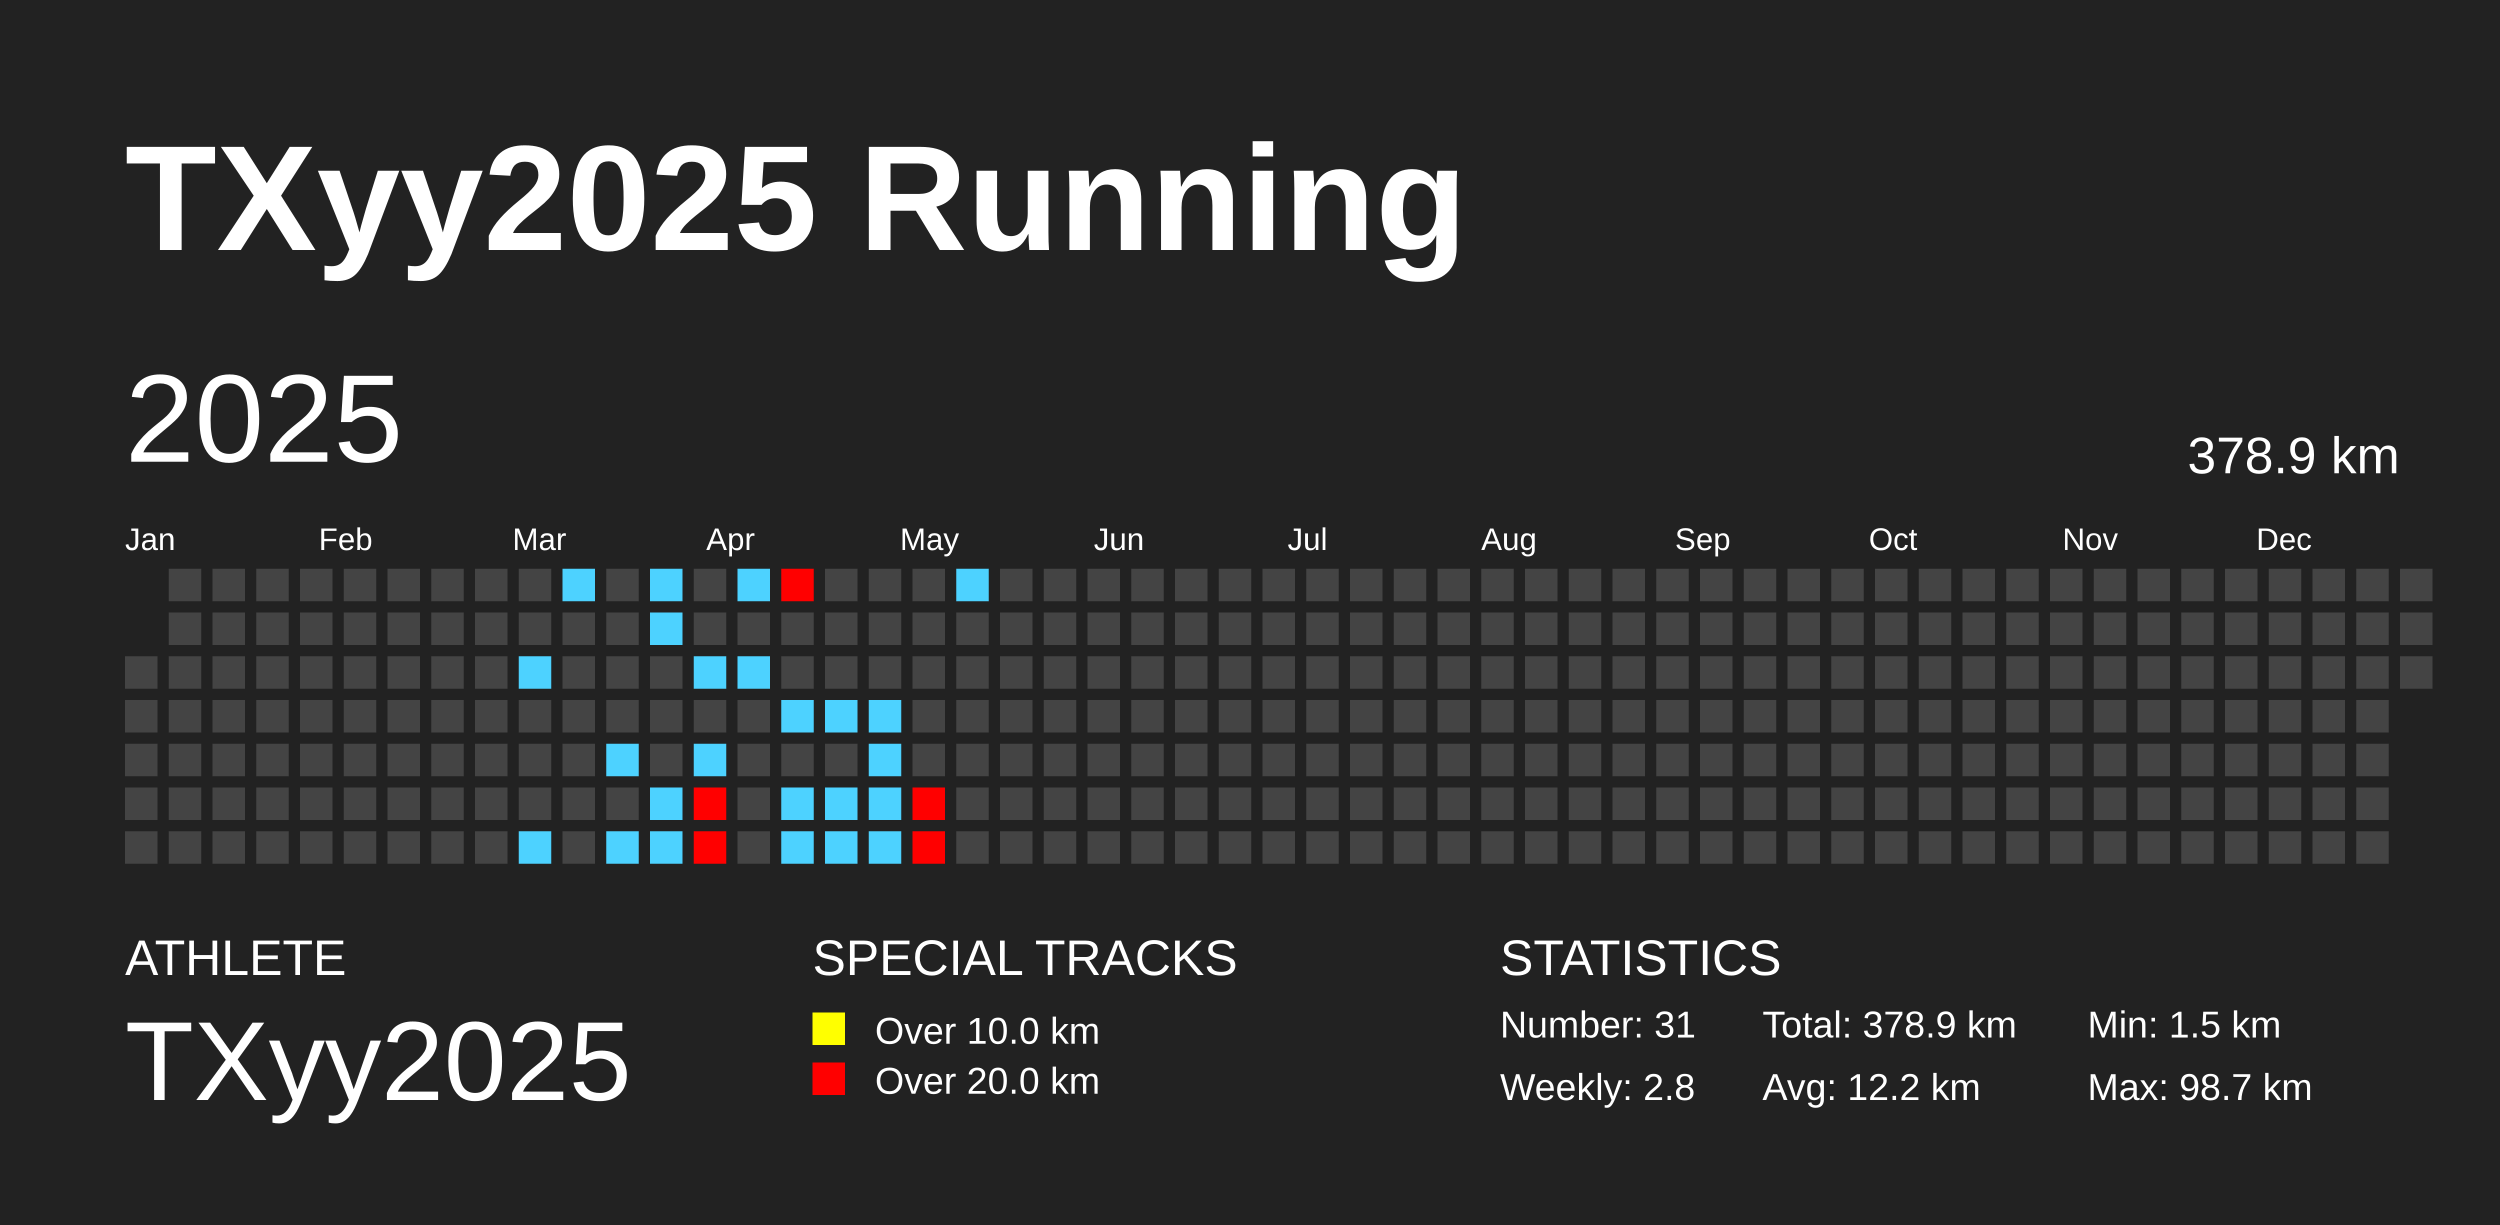
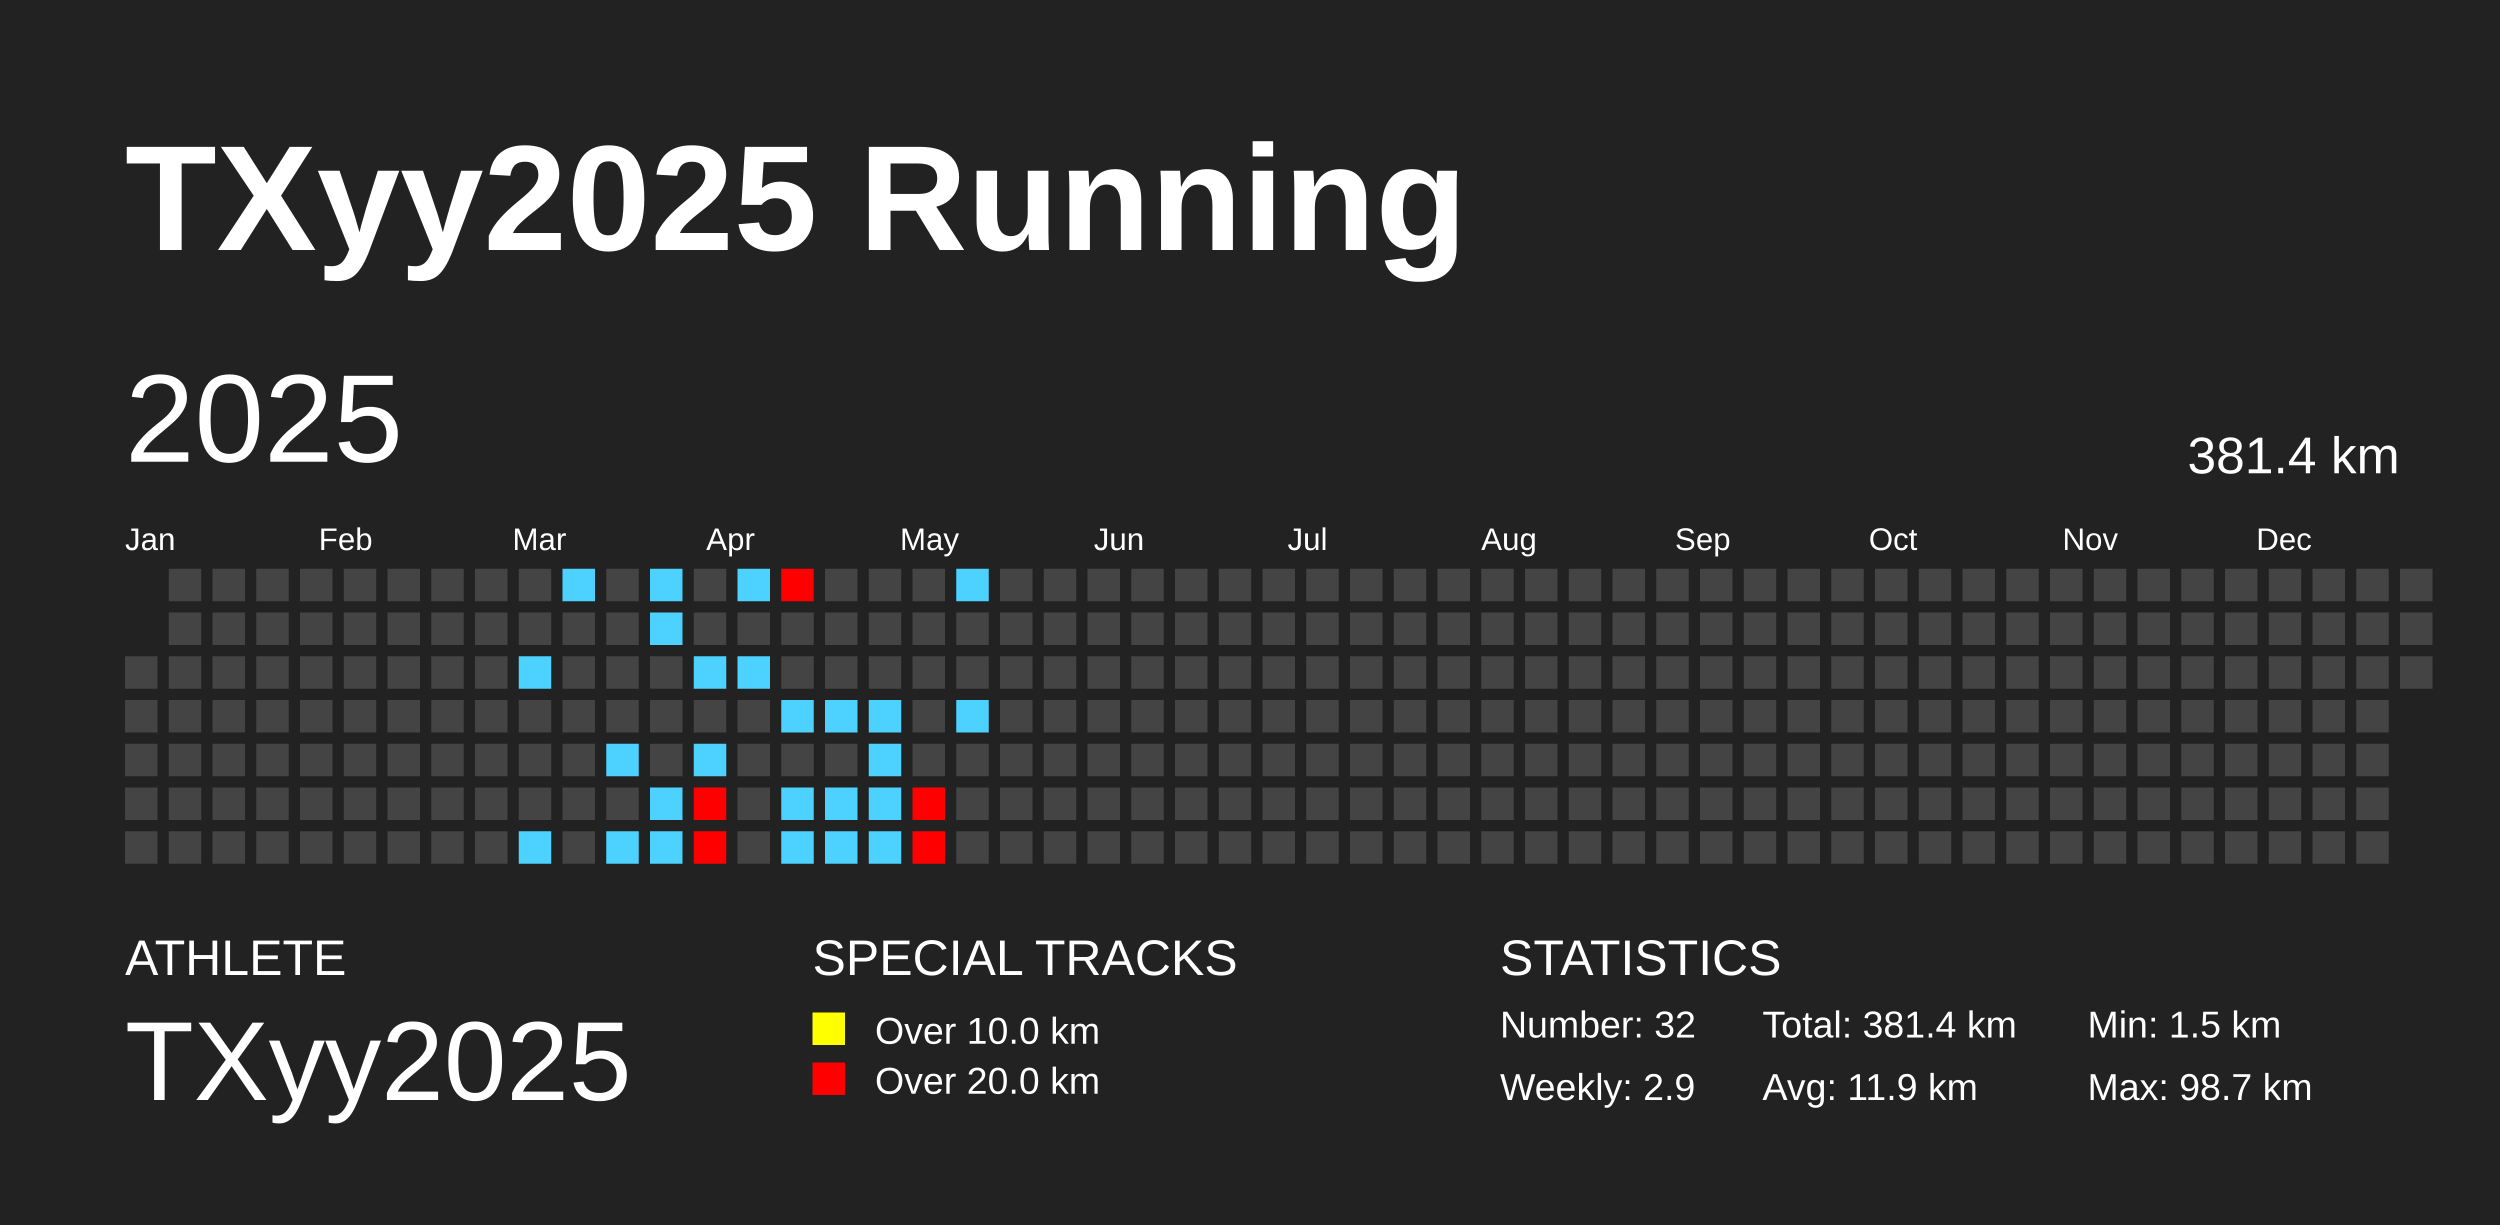
<svg xmlns="http://www.w3.org/2000/svg" baseProfile="full" height="98mm" version="1.1" viewBox="0,0,200,98" width="200mm">
  <defs />
  <rect fill="#222222" height="98" width="200" x="0" y="0" />
  <text fill="#FFFFFF" style="font-size:12px; font-family:Arial; font-weight:bold;" x="10" y="20">TXyy2025 Running</text>
  <text fill="#FFFFFF" style="font-size:4px; font-family:Arial" x="10" y="78">ATHLETE</text>
  <text fill="#FFFFFF" style="font-size:9px; font-family:Arial" x="10" y="88">TXyy2025</text>
  <text fill="#FFFFFF" style="font-size:4px; font-family:Arial" x="65" y="78">SPECIAL TRACKS</text>
  <rect fill="yellow" height="2.6" width="2.6" x="65" y="81" />
  <text fill="#FFFFFF" style="font-size:3px; font-family:Arial" x="70" y="83.5">Over 10.0 km</text>
  <rect fill="red" height="2.6" width="2.6" x="65" y="85" />
  <text fill="#FFFFFF" style="font-size:3px; font-family:Arial" x="70" y="87.5">Over 20.0 km</text>
  <text fill="#FFFFFF" style="font-size:4px; font-family:Arial" x="120" y="78">STATISTICS</text>
-   <text fill="#FFFFFF" style="font-size:3px; font-family:Arial" x="120" y="83">Number: 31</text>
-   <text fill="#FFFFFF" style="font-size:3px; font-family:Arial" x="120" y="88">Weekly: 2.8</text>
-   <text fill="#FFFFFF" style="font-size:3px; font-family:Arial" x="141" y="83">Total: 378.9 km</text>
-   <text fill="#FFFFFF" style="font-size:3px; font-family:Arial" x="141" y="88">Avg: 12.2 km</text>
+   <text fill="#FFFFFF" style="font-size:3px; font-family:Arial" x="120" y="83">Number: 32</text>
+   <text fill="#FFFFFF" style="font-size:3px; font-family:Arial" x="120" y="88">Weekly: 2.9</text>
+   <text fill="#FFFFFF" style="font-size:3px; font-family:Arial" x="141" y="83">Total: 381.4 km</text>
+   <text fill="#FFFFFF" style="font-size:3px; font-family:Arial" x="141" y="88">Avg: 11.9 km</text>
  <text fill="#FFFFFF" style="font-size:3px; font-family:Arial" x="167" y="83">Min: 1.5 km</text>
  <text fill="#FFFFFF" style="font-size:3px; font-family:Arial" x="167" y="88">Max: 98.7 km</text>
  <text dominant-baseline="hanging" fill="#FFFFFF" style="font-size:10.0px; font-family:Arial;" x="10" y="30">2025</text>
-   <text dominant-baseline="hanging" fill="#FFFFFF" style="font-size:4.125px; font-family:Arial;" x="175" y="35">378.9 km</text>
+   <text dominant-baseline="hanging" fill="#FFFFFF" style="font-size:4.125px; font-family:Arial;" x="175" y="35">381.4 km</text>
  <text fill="#FFFFFF" style="font-size:2.5px; font-family:Arial" x="10.0" y="44">Jan</text>
  <text fill="#FFFFFF" style="font-size:2.5px; font-family:Arial" x="25.5" y="44">Feb</text>
  <text fill="#FFFFFF" style="font-size:2.5px; font-family:Arial" x="41.0" y="44">Mar</text>
  <text fill="#FFFFFF" style="font-size:2.5px; font-family:Arial" x="56.5" y="44">Apr</text>
  <text fill="#FFFFFF" style="font-size:2.5px; font-family:Arial" x="72.0" y="44">May</text>
  <text fill="#FFFFFF" style="font-size:2.5px; font-family:Arial" x="87.5" y="44">Jun</text>
  <text fill="#FFFFFF" style="font-size:2.5px; font-family:Arial" x="103.0" y="44">Jul</text>
  <text fill="#FFFFFF" style="font-size:2.5px; font-family:Arial" x="118.5" y="44">Aug</text>
  <text fill="#FFFFFF" style="font-size:2.5px; font-family:Arial" x="134.0" y="44">Sep</text>
  <text fill="#FFFFFF" style="font-size:2.5px; font-family:Arial" x="149.5" y="44">Oct</text>
  <text fill="#FFFFFF" style="font-size:2.5px; font-family:Arial" x="165.0" y="44">Nov</text>
  <text fill="#FFFFFF" style="font-size:2.5px; font-family:Arial" x="180.5" y="44">Dec</text>
  <rect fill="#444444" height="2.6" width="2.6" x="10.0" y="52.5" />
  <rect fill="#444444" height="2.6" width="2.6" x="10.0" y="56.0" />
  <rect fill="#444444" height="2.6" width="2.6" x="10.0" y="59.5" />
  <rect fill="#444444" height="2.6" width="2.6" x="10.0" y="63.0" />
  <rect fill="#444444" height="2.6" width="2.6" x="10.0" y="66.5" />
  <rect fill="#444444" height="2.6" width="2.6" x="13.5" y="45.5" />
  <rect fill="#444444" height="2.6" width="2.6" x="13.5" y="49.0" />
  <rect fill="#444444" height="2.6" width="2.6" x="13.5" y="52.5" />
  <rect fill="#444444" height="2.6" width="2.6" x="13.5" y="56.0" />
  <rect fill="#444444" height="2.6" width="2.6" x="13.5" y="59.5" />
  <rect fill="#444444" height="2.6" width="2.6" x="13.5" y="63.0" />
  <rect fill="#444444" height="2.6" width="2.6" x="13.5" y="66.5" />
  <rect fill="#444444" height="2.6" width="2.6" x="17.0" y="45.5" />
  <rect fill="#444444" height="2.6" width="2.6" x="17.0" y="49.0" />
  <rect fill="#444444" height="2.6" width="2.6" x="17.0" y="52.5" />
  <rect fill="#444444" height="2.6" width="2.6" x="17.0" y="56.0" />
  <rect fill="#444444" height="2.6" width="2.6" x="17.0" y="59.5" />
  <rect fill="#444444" height="2.6" width="2.6" x="17.0" y="63.0" />
  <rect fill="#444444" height="2.6" width="2.6" x="17.0" y="66.5" />
  <rect fill="#444444" height="2.6" width="2.6" x="20.5" y="45.5" />
  <rect fill="#444444" height="2.6" width="2.6" x="20.5" y="49.0" />
  <rect fill="#444444" height="2.6" width="2.6" x="20.5" y="52.5" />
  <rect fill="#444444" height="2.6" width="2.6" x="20.5" y="56.0" />
  <rect fill="#444444" height="2.6" width="2.6" x="20.5" y="59.5" />
  <rect fill="#444444" height="2.6" width="2.6" x="20.5" y="63.0" />
  <rect fill="#444444" height="2.6" width="2.6" x="20.5" y="66.5" />
  <rect fill="#444444" height="2.6" width="2.6" x="24.0" y="45.5" />
  <rect fill="#444444" height="2.6" width="2.6" x="24.0" y="49.0" />
  <rect fill="#444444" height="2.6" width="2.6" x="24.0" y="52.5" />
  <rect fill="#444444" height="2.6" width="2.6" x="24.0" y="56.0" />
  <rect fill="#444444" height="2.6" width="2.6" x="24.0" y="59.5" />
  <rect fill="#444444" height="2.6" width="2.6" x="24.0" y="63.0" />
  <rect fill="#444444" height="2.6" width="2.6" x="24.0" y="66.5" />
  <rect fill="#444444" height="2.6" width="2.6" x="27.5" y="45.5" />
  <rect fill="#444444" height="2.6" width="2.6" x="27.5" y="49.0" />
  <rect fill="#444444" height="2.6" width="2.6" x="27.5" y="52.5" />
  <rect fill="#444444" height="2.6" width="2.6" x="27.5" y="56.0" />
  <rect fill="#444444" height="2.6" width="2.6" x="27.5" y="59.5" />
  <rect fill="#444444" height="2.6" width="2.6" x="27.5" y="63.0" />
  <rect fill="#444444" height="2.6" width="2.6" x="27.5" y="66.5" />
  <rect fill="#444444" height="2.6" width="2.6" x="31.0" y="45.5" />
  <rect fill="#444444" height="2.6" width="2.6" x="31.0" y="49.0" />
  <rect fill="#444444" height="2.6" width="2.6" x="31.0" y="52.5" />
  <rect fill="#444444" height="2.6" width="2.6" x="31.0" y="56.0" />
  <rect fill="#444444" height="2.6" width="2.6" x="31.0" y="59.5" />
  <rect fill="#444444" height="2.6" width="2.6" x="31.0" y="63.0" />
  <rect fill="#444444" height="2.6" width="2.6" x="31.0" y="66.5" />
  <rect fill="#444444" height="2.6" width="2.6" x="34.5" y="45.5" />
  <rect fill="#444444" height="2.6" width="2.6" x="34.5" y="49.0" />
  <rect fill="#444444" height="2.6" width="2.6" x="34.5" y="52.5" />
  <rect fill="#444444" height="2.6" width="2.6" x="34.5" y="56.0" />
  <rect fill="#444444" height="2.6" width="2.6" x="34.5" y="59.5" />
  <rect fill="#444444" height="2.6" width="2.6" x="34.5" y="63.0" />
  <rect fill="#444444" height="2.6" width="2.6" x="34.5" y="66.5" />
  <rect fill="#444444" height="2.6" width="2.6" x="38.0" y="45.5" />
  <rect fill="#444444" height="2.6" width="2.6" x="38.0" y="49.0" />
  <rect fill="#444444" height="2.6" width="2.6" x="38.0" y="52.5" />
  <rect fill="#444444" height="2.6" width="2.6" x="38.0" y="56.0" />
  <rect fill="#444444" height="2.6" width="2.6" x="38.0" y="59.5" />
  <rect fill="#444444" height="2.6" width="2.6" x="38.0" y="63.0" />
  <rect fill="#444444" height="2.6" width="2.6" x="38.0" y="66.5" />
  <rect fill="#444444" height="2.6" width="2.6" x="41.5" y="45.5" />
  <rect fill="#444444" height="2.6" width="2.6" x="41.5" y="49.0" />
  <rect fill="#4dd2ff" height="2.6" width="2.6" x="41.5" y="52.5" />
  <rect fill="#444444" height="2.6" width="2.6" x="41.5" y="56.0" />
  <rect fill="#444444" height="2.6" width="2.6" x="41.5" y="59.5" />
  <rect fill="#444444" height="2.6" width="2.6" x="41.5" y="63.0" />
  <rect fill="#4dd2ff" height="2.6" width="2.6" x="41.5" y="66.5" />
  <rect fill="#4dd2ff" height="2.6" width="2.6" x="45.0" y="45.5" />
  <rect fill="#444444" height="2.6" width="2.6" x="45.0" y="49.0" />
  <rect fill="#444444" height="2.6" width="2.6" x="45.0" y="52.5" />
  <rect fill="#444444" height="2.6" width="2.6" x="45.0" y="56.0" />
  <rect fill="#444444" height="2.6" width="2.6" x="45.0" y="59.5" />
  <rect fill="#444444" height="2.6" width="2.6" x="45.0" y="63.0" />
  <rect fill="#444444" height="2.6" width="2.6" x="45.0" y="66.5" />
  <rect fill="#444444" height="2.6" width="2.6" x="48.5" y="45.5" />
  <rect fill="#444444" height="2.6" width="2.6" x="48.5" y="49.0" />
  <rect fill="#444444" height="2.6" width="2.6" x="48.5" y="52.5" />
  <rect fill="#444444" height="2.6" width="2.6" x="48.5" y="56.0" />
  <rect fill="#4dd2ff" height="2.6" width="2.6" x="48.5" y="59.5" />
  <rect fill="#444444" height="2.6" width="2.6" x="48.5" y="63.0" />
  <rect fill="#4dd2ff" height="2.6" width="2.6" x="48.5" y="66.5" />
  <rect fill="#4dd2ff" height="2.6" width="2.6" x="52.0" y="45.5" />
  <rect fill="#4dd2ff" height="2.6" width="2.6" x="52.0" y="49.0" />
  <rect fill="#444444" height="2.6" width="2.6" x="52.0" y="52.5" />
  <rect fill="#444444" height="2.6" width="2.6" x="52.0" y="56.0" />
  <rect fill="#444444" height="2.6" width="2.6" x="52.0" y="59.5" />
  <rect fill="#4dd2ff" height="2.6" width="2.6" x="52.0" y="63.0" />
  <rect fill="#4dd2ff" height="2.6" width="2.6" x="52.0" y="66.5" />
  <rect fill="#444444" height="2.6" width="2.6" x="55.5" y="45.5" />
  <rect fill="#444444" height="2.6" width="2.6" x="55.5" y="49.0" />
  <rect fill="#4dd2ff" height="2.6" width="2.6" x="55.5" y="52.5" />
  <rect fill="#444444" height="2.6" width="2.6" x="55.5" y="56.0" />
  <rect fill="#4dd2ff" height="2.6" width="2.6" x="55.5" y="59.5" />
  <rect fill="red" height="2.6" width="2.6" x="55.5" y="63.0" />
  <rect fill="red" height="2.6" width="2.6" x="55.5" y="66.5" />
  <rect fill="#4dd2ff" height="2.6" width="2.6" x="59.0" y="45.5" />
  <rect fill="#444444" height="2.6" width="2.6" x="59.0" y="49.0" />
  <rect fill="#4dd2ff" height="2.6" width="2.6" x="59.0" y="52.5" />
  <rect fill="#444444" height="2.6" width="2.6" x="59.0" y="56.0" />
  <rect fill="#444444" height="2.6" width="2.6" x="59.0" y="59.5" />
  <rect fill="#444444" height="2.6" width="2.6" x="59.0" y="63.0" />
  <rect fill="#444444" height="2.6" width="2.6" x="59.0" y="66.5" />
  <rect fill="red" height="2.6" width="2.6" x="62.5" y="45.5" />
  <rect fill="#444444" height="2.6" width="2.6" x="62.5" y="49.0" />
  <rect fill="#444444" height="2.6" width="2.6" x="62.5" y="52.5" />
  <rect fill="#4dd2ff" height="2.6" width="2.6" x="62.5" y="56.0" />
  <rect fill="#444444" height="2.6" width="2.6" x="62.5" y="59.5" />
  <rect fill="#4dd2ff" height="2.6" width="2.6" x="62.5" y="63.0" />
  <rect fill="#4dd2ff" height="2.6" width="2.6" x="62.5" y="66.5" />
  <rect fill="#444444" height="2.6" width="2.6" x="66.0" y="45.5" />
  <rect fill="#444444" height="2.6" width="2.6" x="66.0" y="49.0" />
  <rect fill="#444444" height="2.6" width="2.6" x="66.0" y="52.5" />
  <rect fill="#4dd2ff" height="2.6" width="2.6" x="66.0" y="56.0" />
  <rect fill="#444444" height="2.6" width="2.6" x="66.0" y="59.5" />
  <rect fill="#4dd2ff" height="2.6" width="2.6" x="66.0" y="63.0" />
  <rect fill="#4dd2ff" height="2.6" width="2.6" x="66.0" y="66.5" />
  <rect fill="#444444" height="2.6" width="2.6" x="69.5" y="45.5" />
  <rect fill="#444444" height="2.6" width="2.6" x="69.5" y="49.0" />
  <rect fill="#444444" height="2.6" width="2.6" x="69.5" y="52.5" />
  <rect fill="#4dd2ff" height="2.6" width="2.6" x="69.5" y="56.0" />
  <rect fill="#4dd2ff" height="2.6" width="2.6" x="69.5" y="59.5" />
  <rect fill="#4dd2ff" height="2.6" width="2.6" x="69.5" y="63.0" />
  <rect fill="#4dd2ff" height="2.6" width="2.6" x="69.5" y="66.5" />
  <rect fill="#444444" height="2.6" width="2.6" x="73.0" y="45.5" />
  <rect fill="#444444" height="2.6" width="2.6" x="73.0" y="49.0" />
  <rect fill="#444444" height="2.6" width="2.6" x="73.0" y="52.5" />
  <rect fill="#444444" height="2.6" width="2.6" x="73.0" y="56.0" />
  <rect fill="#444444" height="2.6" width="2.6" x="73.0" y="59.5" />
  <rect fill="red" height="2.6" width="2.6" x="73.0" y="63.0" />
  <rect fill="red" height="2.6" width="2.6" x="73.0" y="66.5" />
  <rect fill="#4dd2ff" height="2.6" width="2.6" x="76.5" y="45.5" />
  <rect fill="#444444" height="2.6" width="2.6" x="76.5" y="49.0" />
  <rect fill="#444444" height="2.6" width="2.6" x="76.5" y="52.5" />
-   <rect fill="#444444" height="2.6" width="2.6" x="76.5" y="56.0" />
+   <rect fill="#4dd2ff" height="2.6" width="2.6" x="76.5" y="56.0" />
  <rect fill="#444444" height="2.6" width="2.6" x="76.5" y="59.5" />
  <rect fill="#444444" height="2.6" width="2.6" x="76.5" y="63.0" />
  <rect fill="#444444" height="2.6" width="2.6" x="76.5" y="66.5" />
  <rect fill="#444444" height="2.6" width="2.6" x="80.0" y="45.5" />
  <rect fill="#444444" height="2.6" width="2.6" x="80.0" y="49.0" />
  <rect fill="#444444" height="2.6" width="2.6" x="80.0" y="52.5" />
  <rect fill="#444444" height="2.6" width="2.6" x="80.0" y="56.0" />
  <rect fill="#444444" height="2.6" width="2.6" x="80.0" y="59.5" />
  <rect fill="#444444" height="2.6" width="2.6" x="80.0" y="63.0" />
  <rect fill="#444444" height="2.6" width="2.6" x="80.0" y="66.5" />
  <rect fill="#444444" height="2.6" width="2.6" x="83.5" y="45.5" />
  <rect fill="#444444" height="2.6" width="2.6" x="83.5" y="49.0" />
  <rect fill="#444444" height="2.6" width="2.6" x="83.5" y="52.5" />
  <rect fill="#444444" height="2.6" width="2.6" x="83.5" y="56.0" />
  <rect fill="#444444" height="2.6" width="2.6" x="83.5" y="59.5" />
  <rect fill="#444444" height="2.6" width="2.6" x="83.5" y="63.0" />
  <rect fill="#444444" height="2.6" width="2.6" x="83.5" y="66.5" />
  <rect fill="#444444" height="2.6" width="2.6" x="87.0" y="45.5" />
  <rect fill="#444444" height="2.6" width="2.6" x="87.0" y="49.0" />
  <rect fill="#444444" height="2.6" width="2.6" x="87.0" y="52.5" />
  <rect fill="#444444" height="2.6" width="2.6" x="87.0" y="56.0" />
  <rect fill="#444444" height="2.6" width="2.6" x="87.0" y="59.5" />
  <rect fill="#444444" height="2.6" width="2.6" x="87.0" y="63.0" />
  <rect fill="#444444" height="2.6" width="2.6" x="87.0" y="66.5" />
  <rect fill="#444444" height="2.6" width="2.6" x="90.5" y="45.5" />
  <rect fill="#444444" height="2.6" width="2.6" x="90.5" y="49.0" />
  <rect fill="#444444" height="2.6" width="2.6" x="90.5" y="52.5" />
  <rect fill="#444444" height="2.6" width="2.6" x="90.5" y="56.0" />
  <rect fill="#444444" height="2.6" width="2.6" x="90.5" y="59.5" />
  <rect fill="#444444" height="2.6" width="2.6" x="90.5" y="63.0" />
  <rect fill="#444444" height="2.6" width="2.6" x="90.5" y="66.5" />
  <rect fill="#444444" height="2.6" width="2.6" x="94.0" y="45.5" />
  <rect fill="#444444" height="2.6" width="2.6" x="94.0" y="49.0" />
  <rect fill="#444444" height="2.6" width="2.6" x="94.0" y="52.5" />
  <rect fill="#444444" height="2.6" width="2.6" x="94.0" y="56.0" />
  <rect fill="#444444" height="2.6" width="2.6" x="94.0" y="59.5" />
  <rect fill="#444444" height="2.6" width="2.6" x="94.0" y="63.0" />
  <rect fill="#444444" height="2.6" width="2.6" x="94.0" y="66.5" />
  <rect fill="#444444" height="2.6" width="2.6" x="97.5" y="45.5" />
  <rect fill="#444444" height="2.6" width="2.6" x="97.5" y="49.0" />
  <rect fill="#444444" height="2.6" width="2.6" x="97.5" y="52.5" />
  <rect fill="#444444" height="2.6" width="2.6" x="97.5" y="56.0" />
  <rect fill="#444444" height="2.6" width="2.6" x="97.5" y="59.5" />
  <rect fill="#444444" height="2.6" width="2.6" x="97.5" y="63.0" />
  <rect fill="#444444" height="2.6" width="2.6" x="97.5" y="66.5" />
  <rect fill="#444444" height="2.6" width="2.6" x="101.0" y="45.5" />
  <rect fill="#444444" height="2.6" width="2.6" x="101.0" y="49.0" />
  <rect fill="#444444" height="2.6" width="2.6" x="101.0" y="52.5" />
  <rect fill="#444444" height="2.6" width="2.6" x="101.0" y="56.0" />
  <rect fill="#444444" height="2.6" width="2.6" x="101.0" y="59.5" />
  <rect fill="#444444" height="2.6" width="2.6" x="101.0" y="63.0" />
  <rect fill="#444444" height="2.6" width="2.6" x="101.0" y="66.5" />
  <rect fill="#444444" height="2.6" width="2.6" x="104.5" y="45.5" />
  <rect fill="#444444" height="2.6" width="2.6" x="104.5" y="49.0" />
  <rect fill="#444444" height="2.6" width="2.6" x="104.5" y="52.5" />
  <rect fill="#444444" height="2.6" width="2.6" x="104.5" y="56.0" />
  <rect fill="#444444" height="2.6" width="2.6" x="104.5" y="59.5" />
  <rect fill="#444444" height="2.6" width="2.6" x="104.5" y="63.0" />
  <rect fill="#444444" height="2.6" width="2.6" x="104.5" y="66.5" />
  <rect fill="#444444" height="2.6" width="2.6" x="108.0" y="45.5" />
  <rect fill="#444444" height="2.6" width="2.6" x="108.0" y="49.0" />
  <rect fill="#444444" height="2.6" width="2.6" x="108.0" y="52.5" />
  <rect fill="#444444" height="2.6" width="2.6" x="108.0" y="56.0" />
  <rect fill="#444444" height="2.6" width="2.6" x="108.0" y="59.5" />
  <rect fill="#444444" height="2.6" width="2.6" x="108.0" y="63.0" />
  <rect fill="#444444" height="2.6" width="2.6" x="108.0" y="66.5" />
  <rect fill="#444444" height="2.6" width="2.6" x="111.5" y="45.5" />
  <rect fill="#444444" height="2.6" width="2.6" x="111.5" y="49.0" />
  <rect fill="#444444" height="2.6" width="2.6" x="111.5" y="52.5" />
  <rect fill="#444444" height="2.6" width="2.6" x="111.5" y="56.0" />
  <rect fill="#444444" height="2.6" width="2.6" x="111.5" y="59.5" />
  <rect fill="#444444" height="2.6" width="2.6" x="111.5" y="63.0" />
  <rect fill="#444444" height="2.6" width="2.6" x="111.5" y="66.5" />
  <rect fill="#444444" height="2.6" width="2.6" x="115.0" y="45.5" />
  <rect fill="#444444" height="2.6" width="2.6" x="115.0" y="49.0" />
  <rect fill="#444444" height="2.6" width="2.6" x="115.0" y="52.5" />
  <rect fill="#444444" height="2.6" width="2.6" x="115.0" y="56.0" />
  <rect fill="#444444" height="2.6" width="2.6" x="115.0" y="59.5" />
  <rect fill="#444444" height="2.6" width="2.6" x="115.0" y="63.0" />
  <rect fill="#444444" height="2.6" width="2.6" x="115.0" y="66.5" />
  <rect fill="#444444" height="2.6" width="2.6" x="118.5" y="45.5" />
  <rect fill="#444444" height="2.6" width="2.6" x="118.5" y="49.0" />
  <rect fill="#444444" height="2.6" width="2.6" x="118.5" y="52.5" />
  <rect fill="#444444" height="2.6" width="2.6" x="118.5" y="56.0" />
  <rect fill="#444444" height="2.6" width="2.6" x="118.5" y="59.5" />
  <rect fill="#444444" height="2.6" width="2.6" x="118.5" y="63.0" />
  <rect fill="#444444" height="2.6" width="2.6" x="118.5" y="66.5" />
  <rect fill="#444444" height="2.6" width="2.6" x="122.0" y="45.5" />
  <rect fill="#444444" height="2.6" width="2.6" x="122.0" y="49.0" />
  <rect fill="#444444" height="2.6" width="2.6" x="122.0" y="52.5" />
  <rect fill="#444444" height="2.6" width="2.6" x="122.0" y="56.0" />
  <rect fill="#444444" height="2.6" width="2.6" x="122.0" y="59.5" />
  <rect fill="#444444" height="2.6" width="2.6" x="122.0" y="63.0" />
  <rect fill="#444444" height="2.6" width="2.6" x="122.0" y="66.5" />
  <rect fill="#444444" height="2.6" width="2.6" x="125.5" y="45.5" />
  <rect fill="#444444" height="2.6" width="2.6" x="125.5" y="49.0" />
  <rect fill="#444444" height="2.6" width="2.6" x="125.5" y="52.5" />
  <rect fill="#444444" height="2.6" width="2.6" x="125.5" y="56.0" />
  <rect fill="#444444" height="2.6" width="2.6" x="125.5" y="59.5" />
  <rect fill="#444444" height="2.6" width="2.6" x="125.5" y="63.0" />
  <rect fill="#444444" height="2.6" width="2.6" x="125.5" y="66.5" />
  <rect fill="#444444" height="2.6" width="2.6" x="129.0" y="45.5" />
  <rect fill="#444444" height="2.6" width="2.6" x="129.0" y="49.0" />
  <rect fill="#444444" height="2.6" width="2.6" x="129.0" y="52.5" />
  <rect fill="#444444" height="2.6" width="2.6" x="129.0" y="56.0" />
  <rect fill="#444444" height="2.6" width="2.6" x="129.0" y="59.5" />
  <rect fill="#444444" height="2.6" width="2.6" x="129.0" y="63.0" />
  <rect fill="#444444" height="2.6" width="2.6" x="129.0" y="66.5" />
  <rect fill="#444444" height="2.6" width="2.6" x="132.5" y="45.5" />
  <rect fill="#444444" height="2.6" width="2.6" x="132.5" y="49.0" />
  <rect fill="#444444" height="2.6" width="2.6" x="132.5" y="52.5" />
  <rect fill="#444444" height="2.6" width="2.6" x="132.5" y="56.0" />
  <rect fill="#444444" height="2.6" width="2.6" x="132.5" y="59.5" />
  <rect fill="#444444" height="2.6" width="2.6" x="132.5" y="63.0" />
  <rect fill="#444444" height="2.6" width="2.6" x="132.5" y="66.5" />
  <rect fill="#444444" height="2.6" width="2.6" x="136.0" y="45.5" />
  <rect fill="#444444" height="2.6" width="2.6" x="136.0" y="49.0" />
  <rect fill="#444444" height="2.6" width="2.6" x="136.0" y="52.5" />
  <rect fill="#444444" height="2.6" width="2.6" x="136.0" y="56.0" />
  <rect fill="#444444" height="2.6" width="2.6" x="136.0" y="59.5" />
  <rect fill="#444444" height="2.6" width="2.6" x="136.0" y="63.0" />
  <rect fill="#444444" height="2.6" width="2.6" x="136.0" y="66.5" />
  <rect fill="#444444" height="2.6" width="2.6" x="139.5" y="45.5" />
  <rect fill="#444444" height="2.6" width="2.6" x="139.5" y="49.0" />
  <rect fill="#444444" height="2.6" width="2.6" x="139.5" y="52.5" />
  <rect fill="#444444" height="2.6" width="2.6" x="139.5" y="56.0" />
  <rect fill="#444444" height="2.6" width="2.6" x="139.5" y="59.5" />
  <rect fill="#444444" height="2.6" width="2.6" x="139.5" y="63.0" />
  <rect fill="#444444" height="2.6" width="2.6" x="139.5" y="66.5" />
  <rect fill="#444444" height="2.6" width="2.6" x="143.0" y="45.5" />
  <rect fill="#444444" height="2.6" width="2.6" x="143.0" y="49.0" />
  <rect fill="#444444" height="2.6" width="2.6" x="143.0" y="52.5" />
  <rect fill="#444444" height="2.6" width="2.6" x="143.0" y="56.0" />
  <rect fill="#444444" height="2.6" width="2.6" x="143.0" y="59.5" />
  <rect fill="#444444" height="2.6" width="2.6" x="143.0" y="63.0" />
  <rect fill="#444444" height="2.6" width="2.6" x="143.0" y="66.5" />
  <rect fill="#444444" height="2.6" width="2.6" x="146.5" y="45.5" />
  <rect fill="#444444" height="2.6" width="2.6" x="146.5" y="49.0" />
  <rect fill="#444444" height="2.6" width="2.6" x="146.5" y="52.5" />
  <rect fill="#444444" height="2.6" width="2.6" x="146.5" y="56.0" />
  <rect fill="#444444" height="2.6" width="2.6" x="146.5" y="59.5" />
  <rect fill="#444444" height="2.6" width="2.6" x="146.5" y="63.0" />
  <rect fill="#444444" height="2.6" width="2.6" x="146.5" y="66.5" />
  <rect fill="#444444" height="2.6" width="2.6" x="150.0" y="45.5" />
  <rect fill="#444444" height="2.6" width="2.6" x="150.0" y="49.0" />
  <rect fill="#444444" height="2.6" width="2.6" x="150.0" y="52.5" />
  <rect fill="#444444" height="2.6" width="2.6" x="150.0" y="56.0" />
  <rect fill="#444444" height="2.6" width="2.6" x="150.0" y="59.5" />
  <rect fill="#444444" height="2.6" width="2.6" x="150.0" y="63.0" />
  <rect fill="#444444" height="2.6" width="2.6" x="150.0" y="66.5" />
  <rect fill="#444444" height="2.6" width="2.6" x="153.5" y="45.5" />
  <rect fill="#444444" height="2.6" width="2.6" x="153.5" y="49.0" />
  <rect fill="#444444" height="2.6" width="2.6" x="153.5" y="52.5" />
  <rect fill="#444444" height="2.6" width="2.6" x="153.5" y="56.0" />
  <rect fill="#444444" height="2.6" width="2.6" x="153.5" y="59.5" />
  <rect fill="#444444" height="2.6" width="2.6" x="153.5" y="63.0" />
  <rect fill="#444444" height="2.6" width="2.6" x="153.5" y="66.5" />
  <rect fill="#444444" height="2.6" width="2.6" x="157.0" y="45.5" />
  <rect fill="#444444" height="2.6" width="2.6" x="157.0" y="49.0" />
  <rect fill="#444444" height="2.6" width="2.6" x="157.0" y="52.5" />
  <rect fill="#444444" height="2.6" width="2.6" x="157.0" y="56.0" />
  <rect fill="#444444" height="2.6" width="2.6" x="157.0" y="59.5" />
  <rect fill="#444444" height="2.6" width="2.6" x="157.0" y="63.0" />
  <rect fill="#444444" height="2.6" width="2.6" x="157.0" y="66.5" />
  <rect fill="#444444" height="2.6" width="2.6" x="160.5" y="45.5" />
  <rect fill="#444444" height="2.6" width="2.6" x="160.5" y="49.0" />
  <rect fill="#444444" height="2.6" width="2.6" x="160.5" y="52.5" />
  <rect fill="#444444" height="2.6" width="2.6" x="160.5" y="56.0" />
  <rect fill="#444444" height="2.6" width="2.6" x="160.5" y="59.5" />
  <rect fill="#444444" height="2.6" width="2.6" x="160.5" y="63.0" />
  <rect fill="#444444" height="2.6" width="2.6" x="160.5" y="66.5" />
  <rect fill="#444444" height="2.6" width="2.6" x="164.0" y="45.5" />
  <rect fill="#444444" height="2.6" width="2.6" x="164.0" y="49.0" />
  <rect fill="#444444" height="2.6" width="2.6" x="164.0" y="52.5" />
  <rect fill="#444444" height="2.6" width="2.6" x="164.0" y="56.0" />
  <rect fill="#444444" height="2.6" width="2.6" x="164.0" y="59.5" />
  <rect fill="#444444" height="2.6" width="2.6" x="164.0" y="63.0" />
  <rect fill="#444444" height="2.6" width="2.6" x="164.0" y="66.5" />
  <rect fill="#444444" height="2.6" width="2.6" x="167.5" y="45.5" />
  <rect fill="#444444" height="2.6" width="2.6" x="167.5" y="49.0" />
  <rect fill="#444444" height="2.6" width="2.6" x="167.5" y="52.5" />
  <rect fill="#444444" height="2.6" width="2.6" x="167.5" y="56.0" />
  <rect fill="#444444" height="2.6" width="2.6" x="167.5" y="59.5" />
  <rect fill="#444444" height="2.6" width="2.6" x="167.5" y="63.0" />
  <rect fill="#444444" height="2.6" width="2.6" x="167.5" y="66.5" />
  <rect fill="#444444" height="2.6" width="2.6" x="171.0" y="45.5" />
  <rect fill="#444444" height="2.6" width="2.6" x="171.0" y="49.0" />
  <rect fill="#444444" height="2.6" width="2.6" x="171.0" y="52.5" />
  <rect fill="#444444" height="2.6" width="2.6" x="171.0" y="56.0" />
  <rect fill="#444444" height="2.6" width="2.6" x="171.0" y="59.5" />
  <rect fill="#444444" height="2.6" width="2.6" x="171.0" y="63.0" />
  <rect fill="#444444" height="2.6" width="2.6" x="171.0" y="66.5" />
  <rect fill="#444444" height="2.6" width="2.6" x="174.5" y="45.5" />
  <rect fill="#444444" height="2.6" width="2.6" x="174.5" y="49.0" />
  <rect fill="#444444" height="2.6" width="2.6" x="174.5" y="52.5" />
  <rect fill="#444444" height="2.6" width="2.6" x="174.5" y="56.0" />
  <rect fill="#444444" height="2.6" width="2.6" x="174.5" y="59.5" />
  <rect fill="#444444" height="2.6" width="2.6" x="174.5" y="63.0" />
  <rect fill="#444444" height="2.6" width="2.6" x="174.5" y="66.5" />
  <rect fill="#444444" height="2.6" width="2.6" x="178.0" y="45.5" />
  <rect fill="#444444" height="2.6" width="2.6" x="178.0" y="49.0" />
  <rect fill="#444444" height="2.6" width="2.6" x="178.0" y="52.5" />
  <rect fill="#444444" height="2.6" width="2.6" x="178.0" y="56.0" />
  <rect fill="#444444" height="2.6" width="2.6" x="178.0" y="59.5" />
  <rect fill="#444444" height="2.6" width="2.6" x="178.0" y="63.0" />
  <rect fill="#444444" height="2.6" width="2.6" x="178.0" y="66.5" />
  <rect fill="#444444" height="2.6" width="2.6" x="181.5" y="45.5" />
  <rect fill="#444444" height="2.6" width="2.6" x="181.5" y="49.0" />
  <rect fill="#444444" height="2.6" width="2.6" x="181.5" y="52.5" />
  <rect fill="#444444" height="2.6" width="2.6" x="181.5" y="56.0" />
  <rect fill="#444444" height="2.6" width="2.6" x="181.5" y="59.5" />
  <rect fill="#444444" height="2.6" width="2.6" x="181.5" y="63.0" />
  <rect fill="#444444" height="2.6" width="2.6" x="181.5" y="66.5" />
  <rect fill="#444444" height="2.6" width="2.6" x="185.0" y="45.5" />
  <rect fill="#444444" height="2.6" width="2.6" x="185.0" y="49.0" />
  <rect fill="#444444" height="2.6" width="2.6" x="185.0" y="52.5" />
  <rect fill="#444444" height="2.6" width="2.6" x="185.0" y="56.0" />
  <rect fill="#444444" height="2.6" width="2.6" x="185.0" y="59.5" />
  <rect fill="#444444" height="2.6" width="2.6" x="185.0" y="63.0" />
  <rect fill="#444444" height="2.6" width="2.6" x="185.0" y="66.5" />
  <rect fill="#444444" height="2.6" width="2.6" x="188.5" y="45.5" />
  <rect fill="#444444" height="2.6" width="2.6" x="188.5" y="49.0" />
  <rect fill="#444444" height="2.6" width="2.6" x="188.5" y="52.5" />
  <rect fill="#444444" height="2.6" width="2.6" x="188.5" y="56.0" />
  <rect fill="#444444" height="2.6" width="2.6" x="188.5" y="59.5" />
  <rect fill="#444444" height="2.6" width="2.6" x="188.5" y="63.0" />
  <rect fill="#444444" height="2.6" width="2.6" x="188.5" y="66.5" />
  <rect fill="#444444" height="2.6" width="2.6" x="192.0" y="45.5" />
  <rect fill="#444444" height="2.6" width="2.6" x="192.0" y="49.0" />
  <rect fill="#444444" height="2.6" width="2.6" x="192.0" y="52.5" />
</svg>
